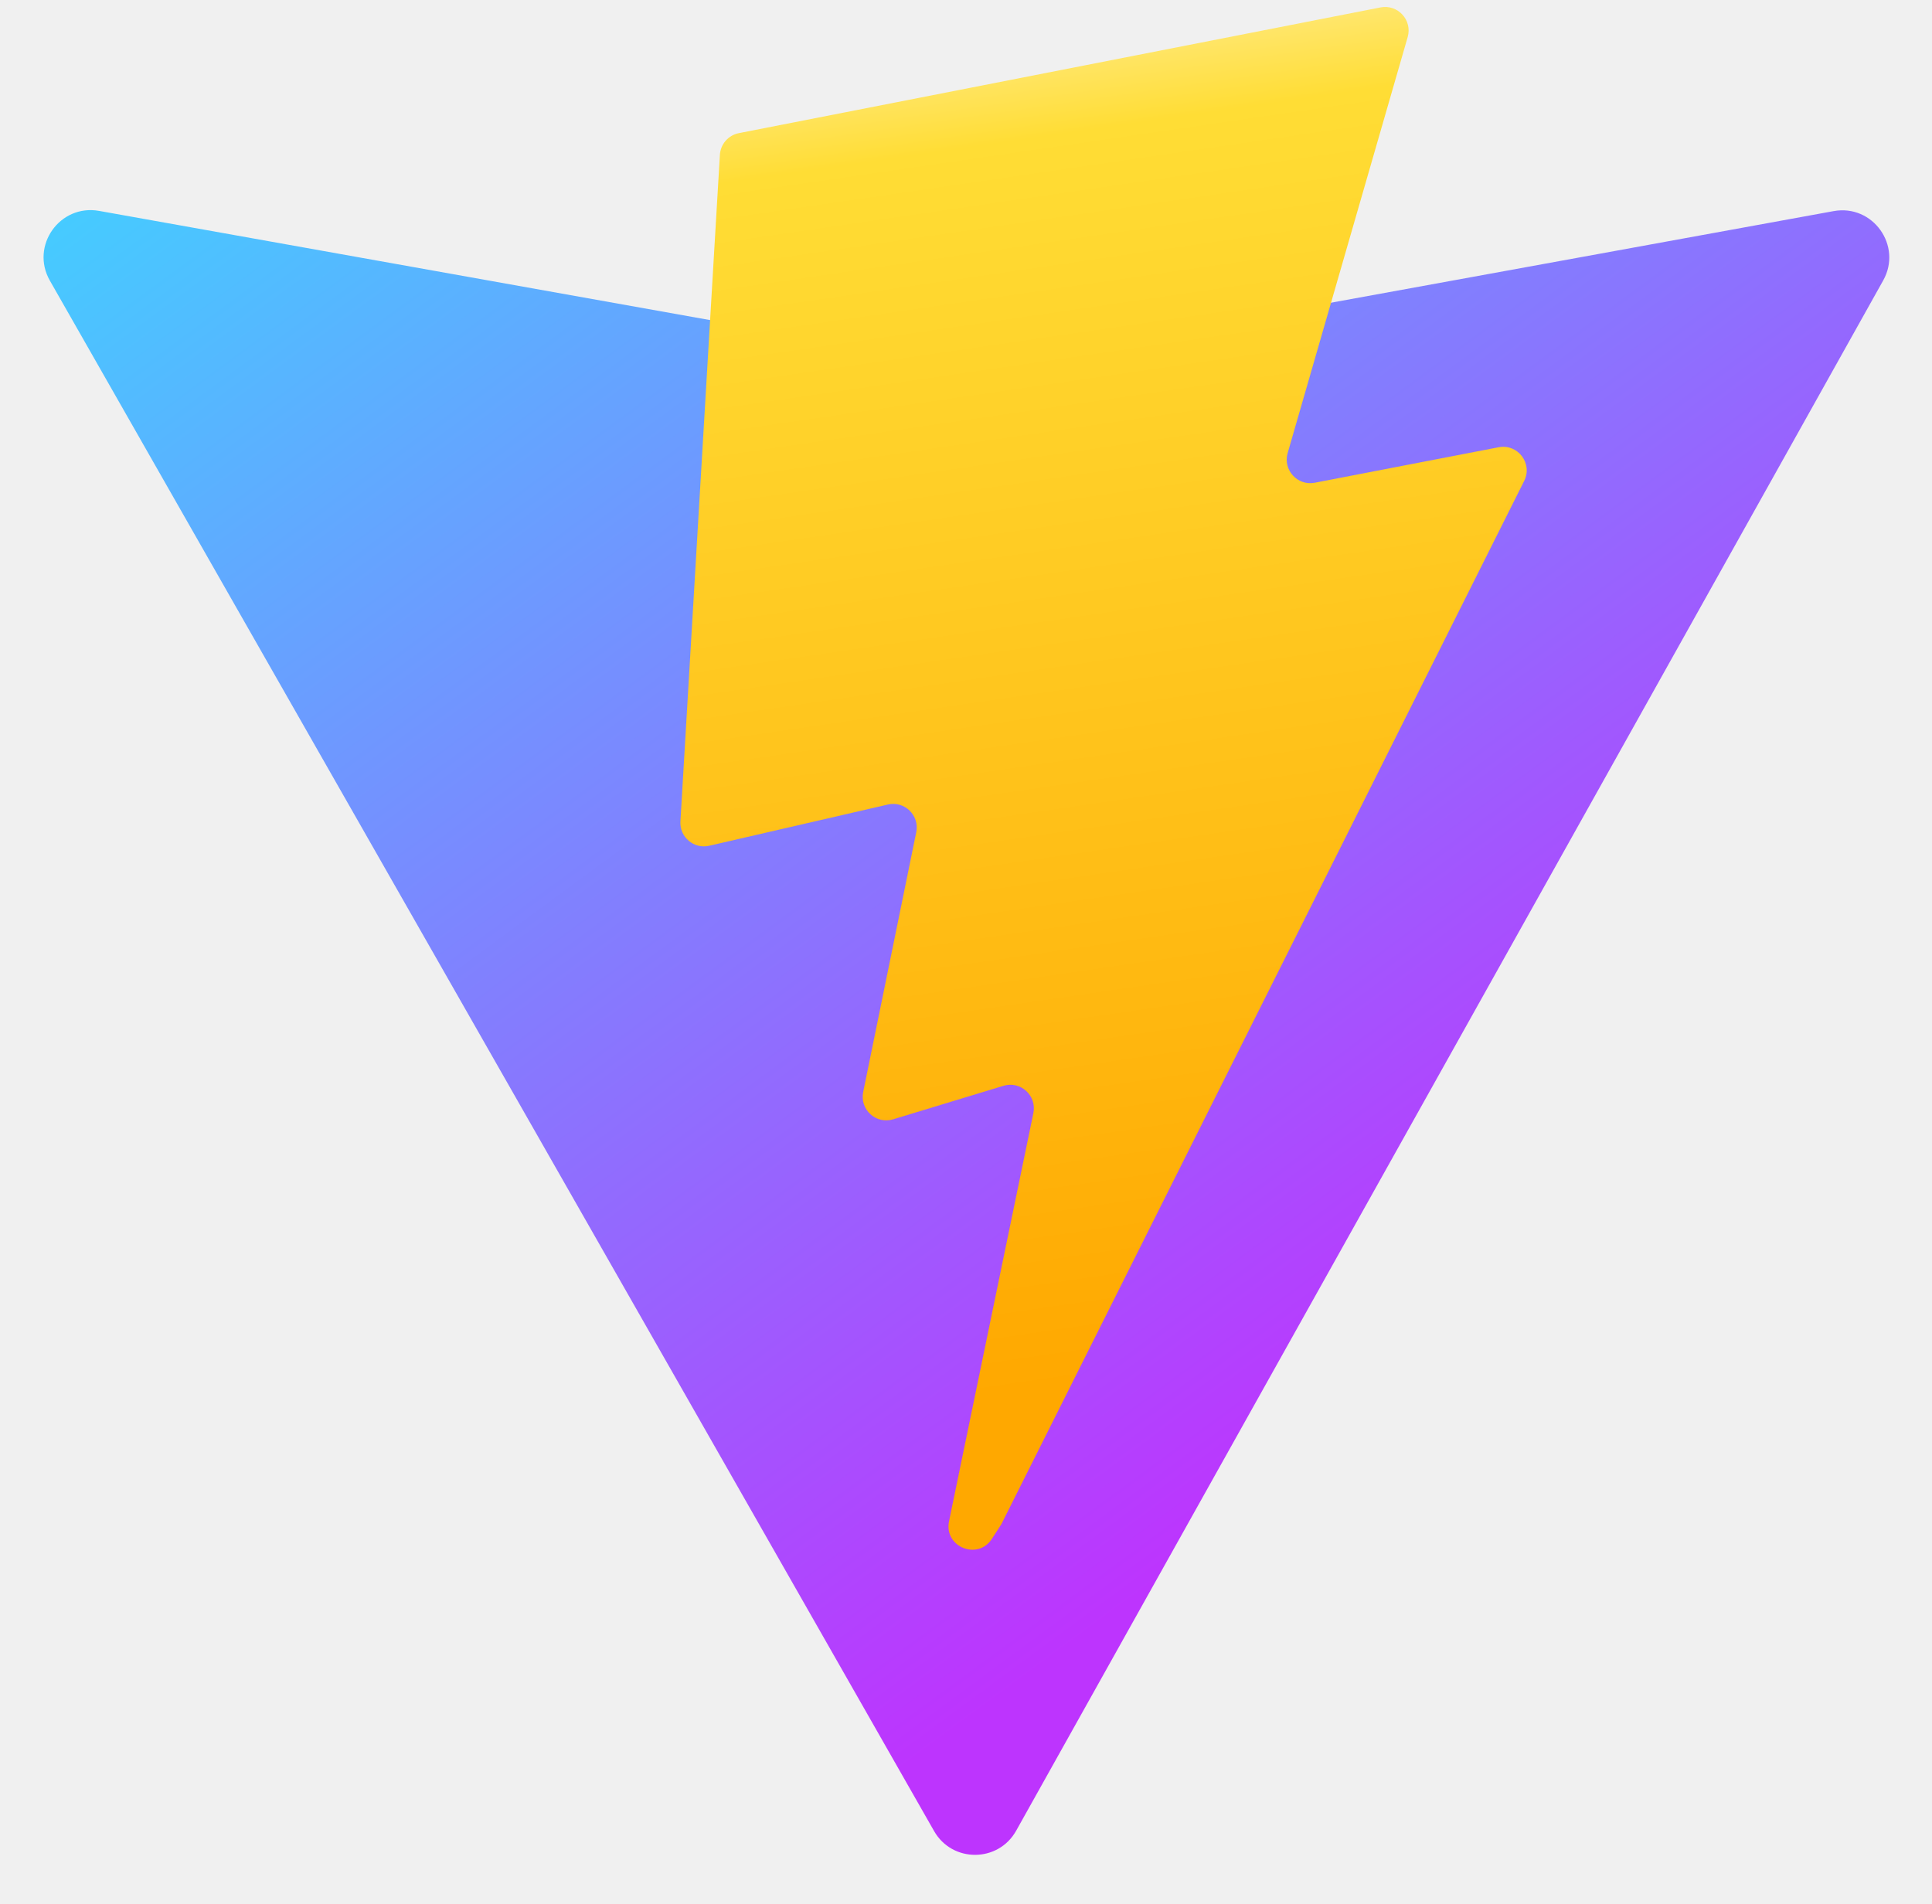
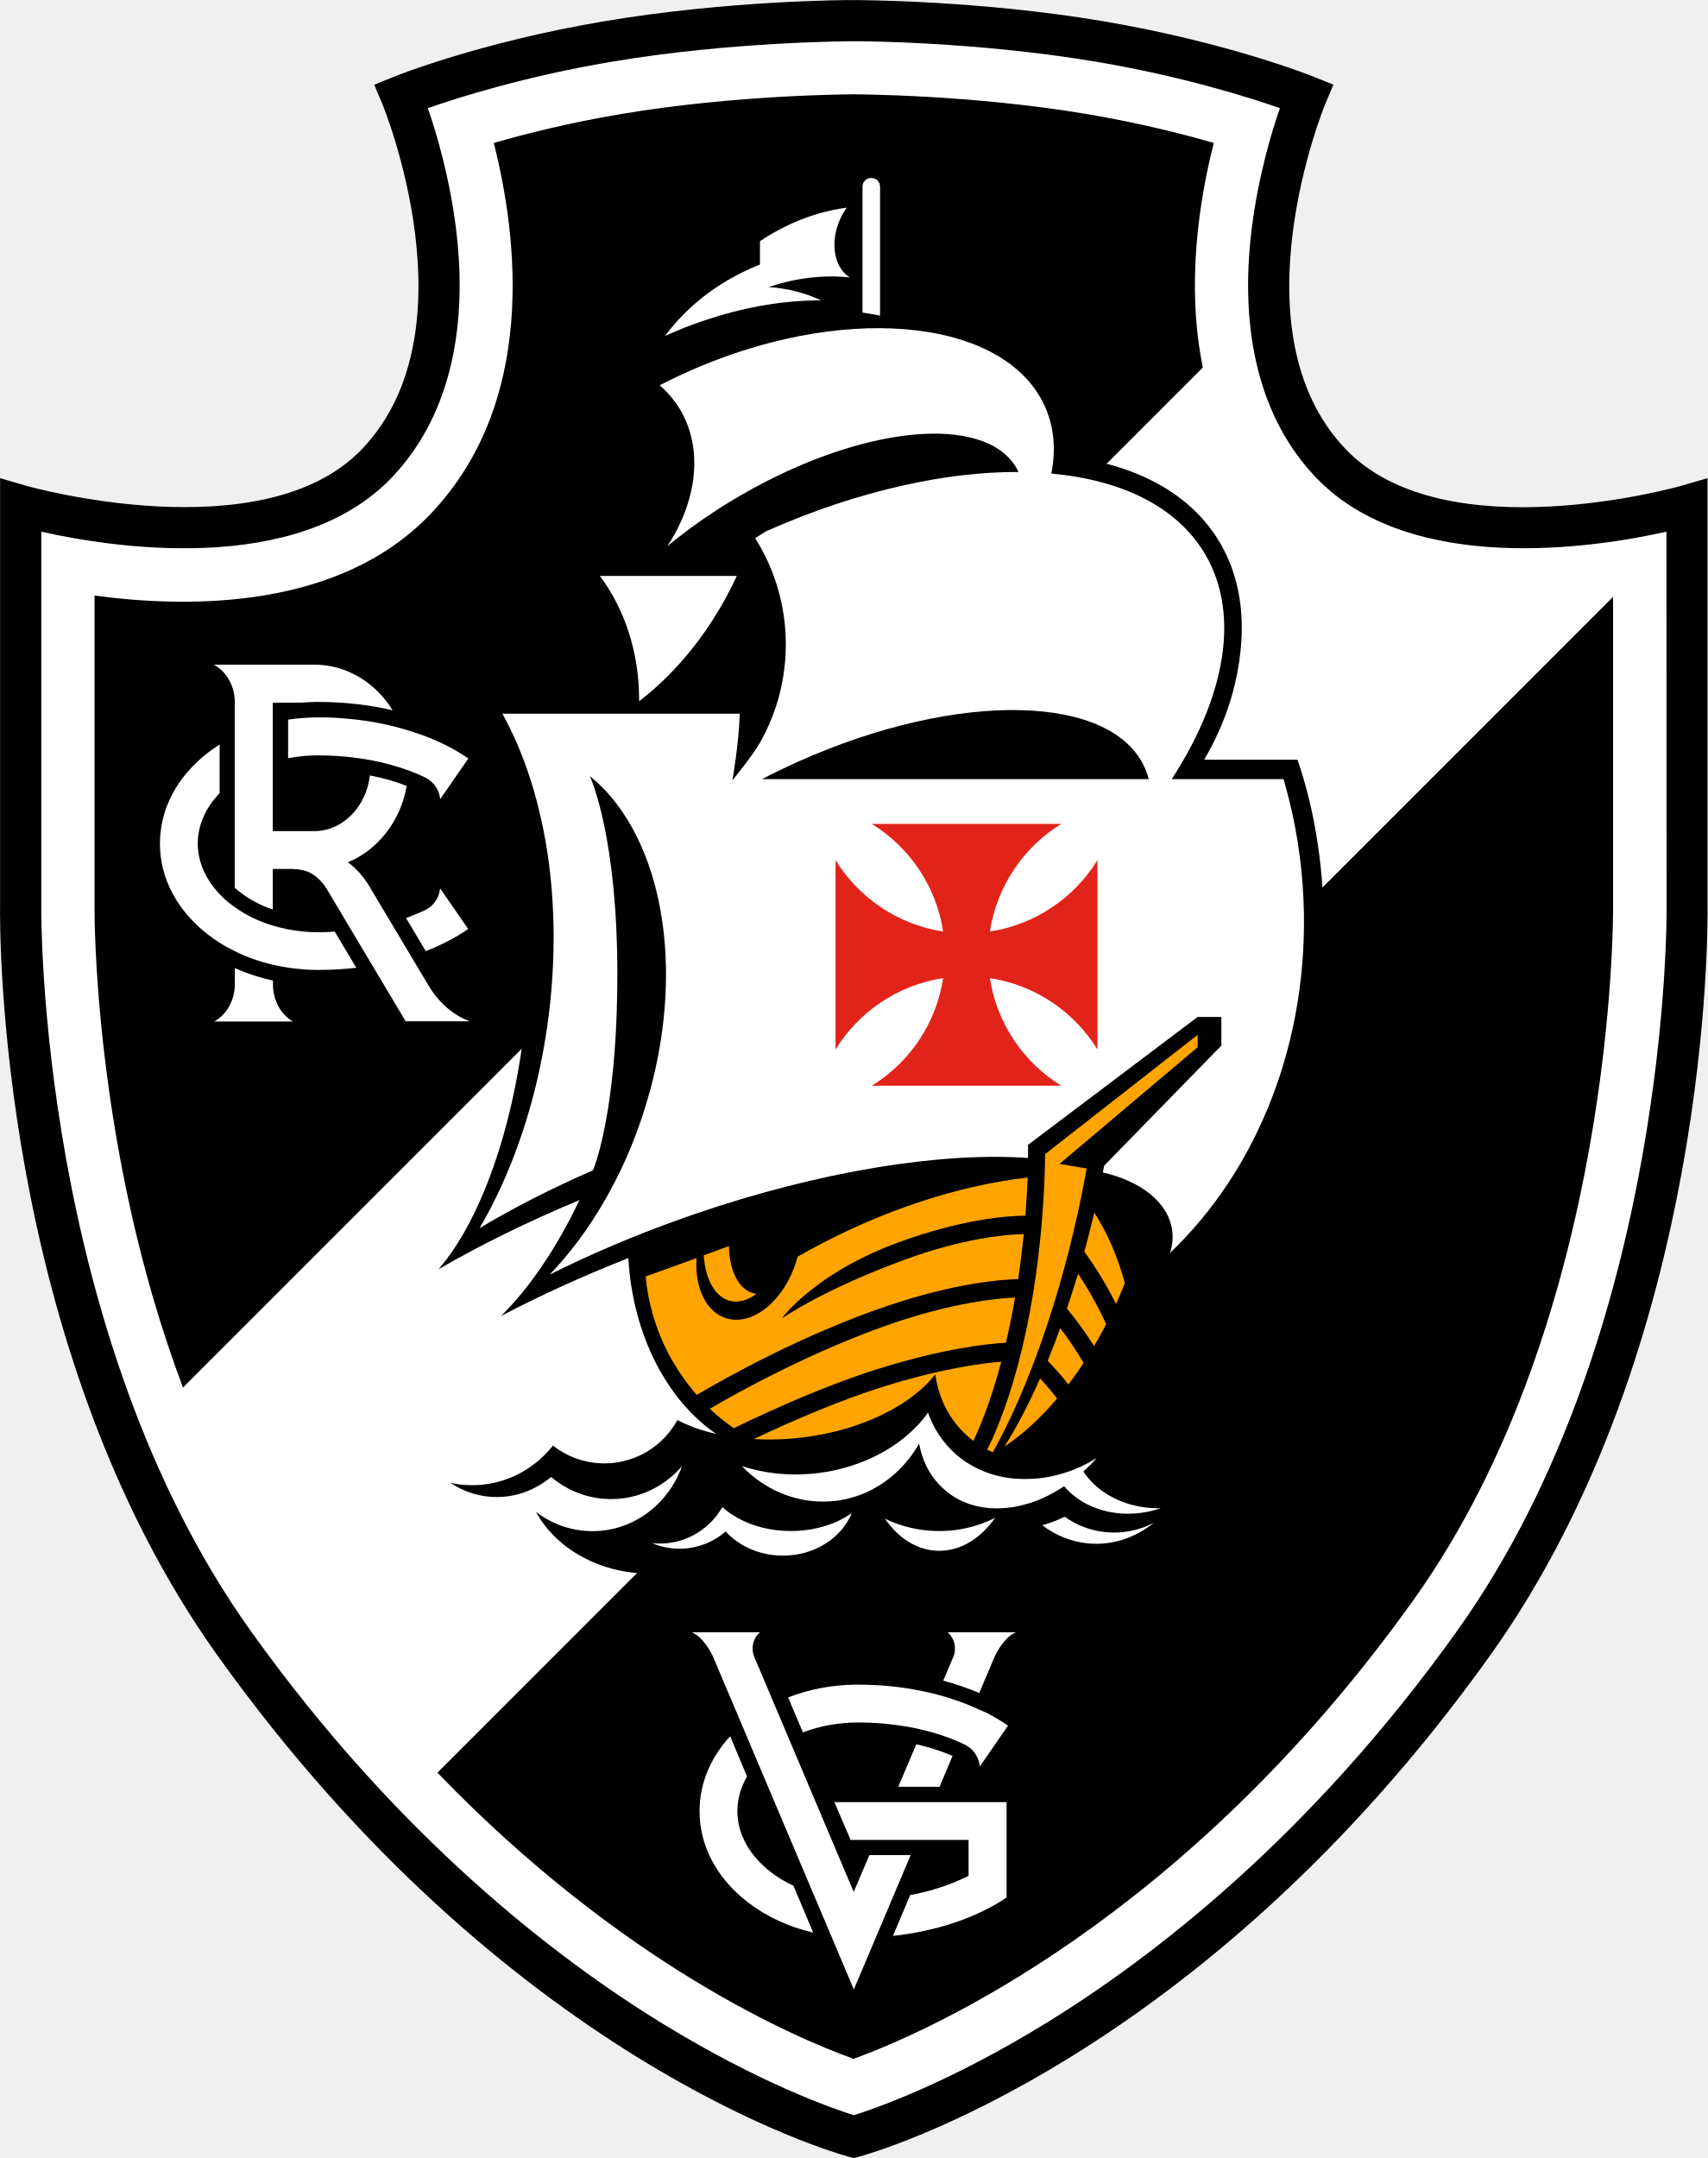
- <svg xmlns="http://www.w3.org/2000/svg" width="410" height="404" viewBox="0 0 410 404" fill="none">
-   <path d="M399.641 59.525L215.643 388.545C211.844 395.338 202.084 395.378 198.228 388.618L10.582 59.556C6.381 52.19 12.68 43.267 21.028 44.759L205.223 77.682C206.398 77.892 207.601 77.89 208.776 77.676L389.119 44.806C397.439 43.289 403.768 52.143 399.641 59.525Z" fill="url(#paint0_linear)" />
-   <path d="M292.965 1.574L156.801 28.255C154.563 28.694 152.906 30.59 152.771 32.866L144.395 174.33C144.198 177.662 147.258 180.248 150.51 179.498L188.42 170.749C191.967 169.931 195.172 173.055 194.443 176.622L183.18 231.775C182.422 235.487 185.907 238.661 189.532 237.56L212.947 230.446C216.577 229.344 220.065 232.527 219.297 236.242L201.398 322.875C200.278 328.294 207.486 331.249 210.492 326.603L212.5 323.5L323.454 102.072C325.312 98.365 322.108 94.137 318.036 94.923L279.014 102.454C275.347 103.161 272.227 99.746 273.262 96.158L298.731 7.867C299.767 4.273 296.636 0.855 292.965 1.574Z" fill="url(#paint1_linear)" />
-   <defs>
-     <linearGradient id="paint0_linear" x1="6" y1="33" x2="235" y2="344" gradientUnits="userSpaceOnUse">
-       <stop stop-color="#41D1FF" />
-       <stop offset="1" stop-color="#BD34FE" />
-     </linearGradient>
-     <linearGradient id="paint1_linear" x1="194.651" y1="8.818" x2="236.076" y2="292.989" gradientUnits="userSpaceOnUse">
-       <stop stop-color="#FFEA83" />
-       <stop offset="0.083" stop-color="#FFDD35" />
-       <stop offset="1" stop-color="#FFA800" />
-     </linearGradient>
-   </defs>
+ <svg xmlns="http://www.w3.org/2000/svg" version="1.1" id="svg2" x="0" y="0" viewBox="0 0 1187.1 1500" style="enable-background:new 0 0 1187.1 1500" xml:space="preserve">
+   <style>.st0{fill:#fff}.st2{fill:#ffa400}</style>
+   <g id="g14">
+     <g id="g20" transform="translate(539.16 323.363)">
+       <path id="path22" d="M647.9 306.5V9l-18.2 5.3c-1.6.5-164.6 46.4-233.3-25.4-78.7-82.2-14.9-238.5-14.2-240.1l5.6-13.3-13.4-5.4c-2.4-1-59.8-23.9-145.9-38.6-85.7-14.5-168.1-14.8-173.9-14.8h-.2c-3.6-.1-87.1.1-174.1 14.8-86.1 14.6-143.5 37.6-145.9 38.6l-13.4 5.4 5.6 13.3c.7 1.6 64.7 157.7-14.2 240.1-68.6 71.6-231.7 25.9-233.3 25.4L-539.1 9v297.3c-.2 12.4-2.8 305.3 150.9 520.7 201.4 282 429.3 346.1 438.9 348.7l3.7 1 3.7-1c9.6-2.6 237.5-66.7 438.9-348.7 153.7-215.4 151.1-508.4 150.9-520.5" />
+     </g>
+     <g id="g24" transform="translate(498.812 228.166)">
+       <path id="path26" class="st0" d="M483.9 883.9c-159.4 223.2-339.4 300.9-389.3 319-39.6-14.2-160.7-65.5-289.3-198.9l817.3-817.3v215.6c0 2.9 2.1 284.5-138.7 481.6m-917-481.5V185.8c67.6 9.1 170.4 9.2 233.3-56.4 74.5-77.8 61-191.9 44.3-258.2 22.5-6.5 52.4-14 87.2-19.9 81.1-13.8 162-13.9 163.1-13.9.8 0 81.9.1 163 13.9 34.8 5.9 64.7 13.4 87.2 19.9-10.3 40.5-19.3 99-7.6 156.1l-709 709c-62.7-166-61.5-331.7-61.5-333.9m1092.8-261c-48 10.8-177.4 31.5-243.6-37.6-38.3-40-53.8-99.9-44.7-173.1 4.5-36.1 13.7-66.8 19.6-83.7-21.3-7.4-67.3-22-126.9-32.1-84.7-14.4-168.9-14.5-169.3-14.4-1.7 0-85.2.1-169.3 14.4-59.6 10.1-105.6 24.7-126.9 32.1 5.9 16.9 15.1 47.7 19.6 83.7 9.1 73.2-6.4 133.1-44.7 173.1-66.2 69.2-195.6 48.4-243.6 37.6v260.3c-.1 3.2-2.6 296.3 145.6 503.8 102.3 143.2 212.3 227.6 286.6 273.1 68.2 41.8 119 59.2 132.7 63.5 13.9-4.4 65.4-22 133.9-64.2 74-45.5 183.6-129.7 285.5-272.5 148.4-207.7 145.7-500.7 145.6-503.6l-.1-260.4z" />
+     </g>
+     <g id="g28" transform="translate(468.348 304.307)">
+       <path id="path30" class="st0" d="M360 422.1v-1.8c-.1.1-.2.1-.3.2l.3 1.6z" />
+     </g>
+     <g id="g32" transform="translate(373.412 267.141)">
+       <path id="path34" class="st0" d="M-26 647.5s.3-.2.7-.4c-.2.1-.3.1-.5.2l-.2.2" />
+     </g>
+     <g id="g36" transform="translate(465.766 339.488)">
+       <path id="path38" d="M349.5 208.7c0-.1 0 0 0 0" style="fill:#140000" />
+     </g>
+     <g id="g40" transform="translate(410.628 190.815)">
+       <path id="path42" class="st0" d="M125.3 1110.5c-15-11.6-23.3-26.6-23.3-42.4 0-8.4 2.3-16.5 6.7-24.1L97 1016c-13.8 15-21.3 33-21.3 52.1 0 24.1 11.9 46.6 33.5 63.3 13 10 28.6 17.2 45.5 21.1L141 1120c-5.7-2.7-10.9-5.8-15.7-9.5" />
+     </g>
+     <g id="g44" transform="translate(435.574 220.172)">
+       <path id="path46" class="st0" d="m226.8 932.4-6.6 15.6c8.7 2.4 17.1 5.3 25 8.6l10.9-25.7c4.2-8.6 9.9-14.9 14.8-16.5h-47.7c4.8 4.1 6.5 11.1 3.9 17.4-.2.2-.2.4-.3.6" />
+     </g>
+     <g id="g48" transform="translate(429.795 193.153)">
+       <path id="path50" class="st0" d="M203.3 1096.3h-28.7l-10.9 25.6-68.8-162.6c-.1-.1-.1-.3-.2-.4v-.1c-2.7-6.3-1-13.3 3.9-17.4H50.9c4.9 1.6 10.6 7.9 14.8 16.5l98.1 231.8 39.5-93.4z" />
+     </g>
+     <g id="g52" transform="translate(438.393 213.475)">
+       <path id="path54" class="st0" d="M238.2 973c-7.8-3.4-16.2-6.2-25-8.6-3.4-.9-6.9-1.7-10.4-2.4-14.2-3-29.3-4.5-44.7-4.5h-1.2c-16.7.1-32.8 3.2-47.4 8.9l10.3 24.3c11.7-4.5 24.8-6.9 38.3-6.9h.7c11.5 0 22.8 1.1 33.5 2.9 3.6.6 7.1 1.4 10.6 2.2 8.9 2.1 17.4 4.9 25.1 8.3 1.4.6 4.4 2 4.4 2 1.7.9 3.4 2.1 4.9 3.5 3.1 3.1 4.9 7.1 5.4 11.1.1.4.1.6.1.6l4.6-6.7 15-21.7c-4.5-3.1-9.4-6-14.5-8.7-3.2-1.3-6.4-2.9-9.7-4.3" />
+     </g>
+     <g id="g56" transform="translate(433.196 207.644)">
+       <path id="path58" class="st0" d="M217.1 1008.4c-4.3-1.4-8.7-2.6-13.3-3.6l-12.5 29.5H220l9-21.4c-3.8-1.7-7.8-3.2-11.9-4.5" />
+     </g>
+     <g id="g60" transform="translate(421.56 195.239)">
+       <path id="path62" class="st0" d="M169.8 1083.7h82v24.9c-11.8 6-25.6 10.6-40.6 13.4l-12 28.4c30.1-3.3 57.9-12.5 78.7-26.5l.3-.2v-66.3H158.5l11.3 26.3z" />
+     </g>
+     <g id="g64" transform="translate(369.09 320.227)">
+       <path id="path66" class="st0" d="M-43.6 325.5c-8.7 6-18.7 11.2-29.5 15.4-4.2-7.1-9.1-15.3-13.7-23 4.2-1.5 12.9-5.3 13.7-5.7.1-.1.2-.1.2-.1 1.6-.9 3-1.9 4.3-3.2 3.1-3.1 4.9-7 5.4-11 .1-.4.1-.6.1-.6l19.5 28.2z" />
+     </g>
+     <g id="g68" transform="translate(348.591 319.786)">
+       <path id="path70" class="st0" d="M-126.9 328.2h-.4c-7.2 0-14.3-.7-21-2-3.6-.7-7.1-1.6-10.6-2.6-9.7-2.9-18.6-7.2-26.4-12.8-.8-.6-1.7-1.2-2.5-1.8-3-2.3-5.7-4.7-8.1-7.3-9.8-10.3-15.2-22.5-15.2-35.1 0-12.6 5.3-24.8 15.2-35.1v-33.8c-2.8 1.8-5.4 3.6-8 5.6-21.6 16.7-33.5 39.1-33.5 63.3 0 24.1 11.9 46.6 33.5 63.3 2.6 2 5.3 3.9 8 5.6 3.4 2.2 6.9 4.1 10.6 5.9 8.2 4.1 17.1 7.2 26.4 9.4 3.5.8 7 1.5 10.6 2 6.7 1 13.7 1.6 20.7 1.6h.4c8.9 0 17.7-.5 26.3-1.5l-15-25.2c-3.7.4-7.3.5-11 .5" />
+     </g>
+     <g id="g72" transform="translate(337.062 314.855)">
+       <path id="path74" class="st0" d="M-173.8 358.1v11.1c0 11.5-5.9 21.4-14.4 26h54.8c-8.2-4.7-13.9-14.5-13.9-25.7v-2.8c-9.3-2-18.1-4.9-26.5-8.6" />
+     </g>
+     <g id="g76" transform="translate(363.629 312.495)">
+       <path id="path78" class="st0" d="M-65.8 372.4c-.1-.1-37.8-63.3-39.5-66.2-2.1-3.9-8-13.4-16.5-19.3 20.9-8.7 36.7-28.7 40.9-53.1-7.9-3.1-16.5-5.6-25.6-7.3-2.5 21.8-18.9 38.7-38.6 38.7H-174v-89.3h19.9c3.3-.3 6.7-.4 10.1-.5h1.6c17.8 0 35.3 2 51.7 5.8-11.7-19.1-31.8-31.7-54.4-31.7H-215c8.6 4.6 14.6 14.5 14.6 26.1v129c1.3 1.1 2.6 2.3 4 3.3 6.5 5 14.1 9 22.4 11.8v-28.2h12.8s7.5-.1 12.9 2.5c6.5 3.2 10.9 9.8 11.7 11.2l55 92.2h44.7c-10.6-3.6-21.4-12.4-28.9-25" />
+     </g>
+     <g id="g80" transform="translate(369.097 343.623)">
+       <path id="path82" class="st0" d="m-43.5 183.6-19.6 28.3c-.4-4.2-2.2-8.3-5.4-11.5-1.4-1.4-3-2.6-4.7-3.4l-1.6-.8c-3.3-1.6-6.8-3-10.3-4.3-8.3-3-17.2-5.5-26.6-7.2-3.6-.7-7.2-1.2-10.9-1.7-7.9-1-16.1-1.5-24.4-1.6h-.7c-7.2 0-14.3.7-21.1 2v-26.8c3.2-.5 6.4-.9 9.7-1.1 3.4-.3 6.7-.4 10.1-.5h1.2c7.8 0 15.5.4 23.1 1.2 12 1.2 23.7 3.4 34.7 6.5 4.2 1.2 8.3 2.5 12.4 3.9 12.6 4.4 24.2 10.1 34.1 17" />
+     </g>
+     <g id="g84" transform="translate(456.824 261.595)">
+       <path id="path86" d="M313.2 681.1c7.8-12.7 14.9-26.7 21-41.7 48.4-31.3 92-86.6 114.2-157.2 24.1-76.8 16.3-159.3-3.2-215.7h-64.9c7.8-13.3 13.9-27 18.1-40.7 1.3-4 2.4-8.1 3.3-12.1 9.6-40.7 5.4-80-19-110.5-22.9-28.5-59.2-43-96.5-47.3 2.3-15.5-1.3-28.6-7.3-42.2-7.4-17.1-21-30.4-39.1-40-.7-.4-1.5-.8-2.2-1.2-19.2-9.6-43.3-15.1-70.5-16.2v-89.1c-.4-9.6-8.4-17.3-18.2-17.3-9.8 0-17.7 7.7-18.2 17.3-.1.3 0 1.9 0 2.4h-.1c-10.6 1.7-21.4 4.6-32.2 8.6-14.4 5.6-27.6 12.8-39.1 21.2v14.1c-4.6 2.6-9.1 5.4-13.3 8.3C36.9-72 .5-46.2-13.9-9.3c6.4-3.3 16.4-9 40.3-17.4 32.2-11.3 65.9-16 80.1-13.1-30.2 4.9-62.1 14.2-94 28 0 0-27.7 13.2-29.2 14 1.5.9 2.9 1.9 4.2 3 1.8 1.4 3.6 2.9 5.3 4.5C7.8 24.3 14 45.1 11.9 67.1c-1.4 15-6.7 30.6-15.6 45.1-3.1 5.1-6.7 10-10.7 14.7h-48.7c7.9 6.8 14.9 15.1 20.5 24.5l.9 1.5c5.7 9.9 10.1 21 12.8 32.9 2.5 11.4 3.5 23.6 2.7 36h-107.6c3.4 3.7 6.6 7.8 9.6 12.5 9.1 13.8 16.8 31.9 22.6 53.1 3 10.9 5.5 22.5 7.5 34.9 5.2 32.5 6.8 69.8 3.9 109.1-6.2 82.4-30.6 153.1-61.7 189.2 29-16.8 62-33.1 97.9-48-16 33.6-35 61.4-54.5 80.5 27.2-14.2 56.9-27.8 88.5-40.2 3 53.4 27 99 61.1 122.2-3.4-.8-6.7-1.6-9.8-2.6-3.4-1-6.7-2.2-9.8-3.6-2.6-1-5.1-2.2-7.4-3.4-9.8 17.9-28.9 30.1-50.7 30.1-8.6 0-16.7-1.9-24-5.2-4.2-1.9-8.2-4.4-11.8-7.2-2.9 3.7-6.2 7.1-9.9 10.3-.4.4-.8.7-1.3 1.1-2.7 2.2-5.6 4.2-8.5 6-3.7 2.2-7.5 4.1-11.4 5.5-13 5-27.1 5.9-40.2 3 9.4 6.3 20.5 9.9 32.3 9.9 5.1 0 10.1-.7 14.9-2 2.2-.6 4.4-1.3 6.5-2.2 5.9-2.4 11.4-5.7 16.3-9.8 11.4 9.6 25.9 15.4 41.7 15.4 19.6 0 37.2-8.8 49.3-22.9-9.4 26.4-33.8 45.2-62.3 45.2-14.6 0-28.2-5-39.2-13.4 13.8 25.4 44.1 42.9 79.2 42.9 18.9 0 36.5-5.1 50.8-13.9 12.5 10 29.6 16.1 48.3 16.1 21.7 0 41.1-8.2 53.9-21 11.8 10.3 26.9 16.4 43.3 16.4 22.4 0 42.2-11.5 54.9-29.3 17.3 12.4 39.5 19.8 63.7 19.8 39.5 0 73.6-19.8 90-48.5-8.8 3.1-18.4 4.8-28.5 4.8-28.4 0-53.1-13.4-65.7-33.1-14.4 7.9-30.1 11.5-45.1 10.9-5.9-.2-11.7-1.2-17.3-2.8 25.1-13.2 49.8-37.9 69.9-70.5" />
+     </g>
+     <g id="g88" transform="translate(402.707 362.726)">
+       <path id="path90" class="st0" d="M93.1 67.7c6.3-9.9 11.8-20 16.4-30.1H14.3C31.2 60 41.6 90.2 41.6 123.5v1.2c18.8-14.4 36.6-33.7 51.5-57" />
+     </g>
+     <g id="g92" transform="translate(399.827 403.14)">
+       <path id="path94" class="st0" d="M81.4-177.4c4-1.5 8-2.9 12.1-4.2 26.6-8.6 52.9-12.8 77.4-12.8-10.8-5.1-23.1-8.3-36.2-9.2 19.2-6.6 38.6-8.6 56.4-6.7-6.1-3.6-9.7-10.4-10.6-18.6-.8-7 .5-15 4.1-22.7 1.2-2.6 2.6-4.9 4.2-7.2-14.5 1.9-29.4 6.4-43.8 13.7-5.8 2.9-11.3 6.1-16.5 9.6v16.2c-.6.2-1.2.5-1.7.7-6.9 2.8-13.8 6.2-20.5 10.1-4.6 2.7-9 5.6-13.1 8.6l-.9.6c-11.8 8.8-21.9 18.9-29.8 29.7 2.8-1.3 5.6-2.5 8.5-3.7 3.4-1.5 6.9-2.9 10.4-4.1" />
+     </g>
+     <g id="g96" transform="translate(425.607 422.072)">
+       <path id="path98" class="st0" d="M186.2-292.3c0-3.4-2.7-6.1-6.1-6.1s-6.1 2.7-6.1 6.1v87.5c4.2.6 8.2 1.3 12.2 2.1v-89.6z" />
+     </g>
+     <g id="g100" transform="translate(409.39 340.776)">
+       <path id="path102" class="st0" d="M120.3 200.8c8.2-4.3 16.8-8.4 25.5-12.3 111.7-49.9 219.7-47.2 241.3 5.9.9 2.1 1.6 4.3 2.1 6.4H120.3zm376.5 83.8c-1.2-28-5.7-54.9-12.9-80.4-.3-1.1-.6-2.3-1-3.4h-77.7c20-30.8 32.3-61.6 35.6-89.9 2.8-24.1-.9-46.5-12-65.8-19.3-33.4-57.9-52.2-107.3-56.7 3.1-15.8 2.1-31.1-3.8-45.1-25.7-61.2-133.6-74.2-241.1-29.1-9.4 4-18.6 8.3-27.4 12.8 4.4 3.8 8.3 8.1 11.7 13C71-45.4 74.7-28 72.8-9.9 72.5-6.4 71.9-3 71.1.5c-2.8 12.9-8.4 26-16.5 38.3C64.9 30.4 76 22.1 87.9 14.4c2.7-1.8 5.5-3.6 8.3-5.3 5.9-3.6 11.9-7.1 18.1-10.5 84.4-46 165.8-50.7 184.4-11.3-25.1-.1-52.3 3-80.8 9.5-30.5 6.8-62.5 17.4-94.7 31.7-2.6 1.6-5.1 3.2-7.6 4.8 13.5 21.4 21.3 46.7 21.3 73.8 0 14.8-2.3 29.1-6.6 42.5-2.9 8.9-6.6 17.4-11.1 25.4-5.4 9.6-19.4 26.6-19.4 26.6s4.4-24.7 5.1-46.3h-165c3.7 6.8 7.7 14.9 10.9 22.5 8.5 20.1 15 42.6 19.2 66.9 6.4 37 7.4 78.1 2 120.9-2.3 18.2-5.7 35.8-10 52.7-9 35.3-22 67.3-38 94.6 23.5-14.1 50-27.6 78.8-40.2.3-.7.6-1.5.9-2.2.1-.2.1-.4.2-.6 0-.1 0-.1.1-.2 3.8-10.7 15.8-51.4 15.8-133.3 0-94.3-17.9-134.9-19-137.4v-.1c0-.1-.1-.1-.1-.2 13.5 10.9 24.6 25.6 33.1 43 2.1 4.3 4 8.7 5.8 13.4 16.7 43.3 19.1 100.2 3.8 158.9-.5 2-1.1 4.1-1.7 6.1-.7 2.6-1.5 5.3-2.3 7.9-3 9.8-6.4 19.2-10.1 28.4-.8 2-1.7 4.1-2.6 6.1-14.2 32.6-32.9 60.8-54 82.7 27.8-13.9 58.5-27.1 91.2-38.7 2.8-1 5.6-2 8.5-3 88.6-30.5 172.8-43.6 232.9-39.4V455l117.9-88.9h16.5V386l-81.5 83.5-.9 4.7c26.4 6 45.5 20.7 48.2 40.2.7 5.3.2 10.6-1.5 15.7 60.3-57.3 97.1-146.7 92.8-245.5" />
+     </g>
+     <g id="g104" transform="translate(433.727 237.62)">
+       <path id="path106" class="st0" d="M219.2 826.6c-13.6 0-26.4-3.1-37.7-8.6 9.2 13.4 22.1 21.9 36.6 22.3 13.5.4 26-6.2 35.7-17.4 1.5-1.7 2.9-3.5 4.2-5.4-2.9 1.4-5.8 2.7-8.9 3.8-9.2 3.4-19.3 5.3-29.9 5.3" />
+     </g>
+     <g id="g108" transform="translate(456.563 237.466)">
+       <path id="path110" class="st0" d="M312.1 827.5c-10.5-1-20.2-4.8-28.5-10.7-5.1 2.5-10.4 4.5-15.6 5.9 9 6.9 19.8 11.4 31.5 12.6 16.9 1.7 33.1-3.8 46.1-14.3-10.2 5.3-21.7 7.7-33.5 6.5" />
+     </g>
+     <g id="g112" transform="translate(450.867 243.763)">
+       <path id="path114" class="st0" d="M288.9 789.3c4.3 5 9.6 9.1 15.4 12.2 14.9 7.8 33.7 9.2 51.8 3.1-15.3.3-29.6-4-40.8-12.1-5.1-3.7-9.6-8.2-13-13.4 3.2-2.9 6.2-5.9 9.2-9.3-3.7 2.2-7.4 4.2-11.2 6-5.5 2.5-11.1 4.4-16.8 5.8-3.8 1-7.6 1.7-11.5 2.1-1.6.2-3.3.4-4.9.4-4.6.3-9.2.2-13.7-.2-1.1-.1-2.3-.2-3.4-.4-14.9-2.2-28.7-8.6-39.5-19.4-4.5-4.5-8.2-9.5-11.2-14.8-1.4-2.4-2.6-4.9-3.6-7.5-.5-1.2-1-2.4-1.4-3.7-2.2 3.2-4.7 6.2-7.5 9.1-7.6 8-17 15-27.8 20.5-2.8 1.4-5.7 2.8-8.7 4-3.2 1.3-6.5 2.5-10 3.6-3.7 1.2-7.5 2.2-11.4 3-3.5.8-7 1.3-10.6 1.8-16.6 2.1-32.5.9-46.9-2.9-2.2-.6-4.4-1.2-6.5-1.9 2.1 2.2 4.3 4.3 6.6 6.2 16.3 13.6 37.2 20.6 59 17.9 4.2-.5 8.2-1.4 12.1-2.6.5-.1 1-.3 1.6-.5 3.6-1.1 7.1-2.6 10.4-4.3.6-.3 1.3-.6 1.9-1 13.1-7.1 24-18 31.6-31.3 2.4 12.8 8.3 24.1 17.9 32.2.4.3.8.6 1.1 1 10.6 8.6 24 12.4 38.2 11.7 2.7-.1 5.4-.4 8.1-.8 2.2-.3 4.4-.8 6.6-1.4 5.1-1.2 10.1-3 15.1-5.3 4.7-2.2 9.3-4.8 13.8-7.8" />
+     </g>
+     <g id="g116" transform="translate(406.085 239.395)">
+       <path id="path118" class="st0" d="M106.9 815.8c-4-2.2-7.7-4.8-10.8-7.6-1.4 2.3-2.9 4.6-4.6 6.7-9.3 11.4-23.2 18.6-38.8 18.6-1.9 0-3.7-.1-5.5-.3 5.9 2.5 12.4 3.9 19.1 3.9 12.2 0 23.4-4.5 32.1-12 9.3 10.2 23.7 16.8 39.8 16.8 22.1 0 40.8-12.3 47.9-29.6-11 7.8-25.9 12.5-42.4 12.5-13.8 0-26.6-3.3-36.8-9" />
+     </g>
+     <g id="g120" transform="translate(405.14 269.162)">
+       <path id="path122" class="st2" d="M103 635.2c5.8 1.2 12-.7 17.7-5-.4 0-.8-.1-1.2-.2-10.9-2.3-17.6-15.7-17.9-33l-17.5 6.4c1.1 16.8 8 29.5 18.9 31.8" />
+     </g>
+     <g id="g124" transform="translate(441.08 248.41)">
+       <path id="path126" class="st2" d="M249.1 761.1c24.7-44.3 47.4-108.1 62.1-180.5 1.1-5.6 2.2-11.3 3.2-16.8l-18.9-3.2 96-81.1v-8.6l-105.9 82.8v.1l-.1-.1-.3 13.9c-2.8 78.4-18.3 148-40 191.7l3.9 1.8" />
+     </g>
+     <g id="g128" transform="translate(442.674 249.204)">
+       <path id="path130" class="st2" d="M255.6 756.3c12.4-8.2 24.8-19.5 36.6-33.4-2-2.6-4.1-5.2-6.3-7.8-1.8-2.1-3.7-4.2-5.5-6.2-7.9 17.9-16.2 33.9-24.8 47.4" />
+     </g>
+     <g id="g132" transform="translate(451.452 257.732)">
+       <path id="path134" class="st2" d="M291.3 704.6c3.6-4.8 7.2-9.8 10.6-15-2.9-4.8-6.4-10.3-10-15.6-2-2.9-4.2-5.8-6.3-8.5-2.8 7.8-5.7 15.3-8.7 22.6 3 3.2 6.4 6.8 9.6 10.6 1.6 1.9 3.3 3.9 4.8 5.9" />
+     </g>
+     <g id="g136" transform="translate(454.97 262.987)">
+       <path id="path138" class="st2" d="M305.6 672.7c2.9-4.9 5.8-10 8.4-15.3-2.7-5.9-6.6-13.8-10.9-21.2-2.8-4.9-5.9-9.8-8.6-13.9-2.5 8.3-5.1 16.4-7.7 24.3 3.4 4.2 7.6 9.6 11.6 15.2 2.6 3.6 5 7.4 7.2 10.9" />
+     </g>
+     <g id="g140" transform="translate(458.95 271.015)">
+       <path id="path142" class="st2" d="M321.8 624c.4-1 .8-2 1.2-3.1-4.9-18.6-12.3-35.3-21.2-49-2.2 9.2-4.5 18.3-6.9 27.1 2.6 3.7 9.2 13.1 14.9 23 2.6 4.5 4.9 9.1 7.1 13.3 1.7-3.7 3.3-7.4 4.9-11.3" />
+     </g>
+     <g id="g144" transform="translate(415.103 250.48)">
+       <path id="path146" class="st2" d="M143.5 748.6c7.9-1 15.6-2.5 23-4.3 3.4-.9 6.8-1.9 10.1-2.9 25.8-8.2 46.6-21.3 58.5-36.6 1.8 13.4 7.1 26 16 36.4 1.2 1.4 2.4 2.7 3.7 4 1.2 1.2 2.5 2.4 3.8 3.5l3 2.4c7.3-15.6 13.9-34.2 19.4-55.1-13.8 1.1-42 4.9-81.5 17.2-29.9 9.4-61.7 22.9-90.6 36.6 1.7.1 3.4.2 5.2.2 2.3.1 4.6.1 6.9.1 7.3 0 14.9-.6 22.5-1.5" />
+     </g>
+     <g id="g148" transform="translate(402.244 254.406)">
+       <path id="path150" class="st2" d="M91.2 724.8c5.3 5 10.9 9.6 16.7 13.5 31.5-15.3 67.2-30.8 100.6-41.3 45.3-14.2 76.1-17.4 88.6-18.1 2.3-10 4.5-20.5 6.3-31.4-12.3.5-41.9 3.4-83.9 17.5-55.4 18.9-107.3 47.5-128.3 59.8" />
+     </g>
+     <g id="g152" transform="translate(400.448 256.287)">
+       <path id="path154" class="st2" d="M83.9 713.3c19.5-11.5 74.4-42.4 133.5-62.2 46.7-15.7 78.4-18 90-18.3 1.5-10.2 2.8-20.6 3.9-31.3-12.8.3-42 2.9-82.5 17.7-56.9 20.8-85.5 40.8-85.8 41 0 0 22.7-31.6 81.4-53 43.8-16 74.9-18.4 88-18.5.7-8.7 1.2-17.5 1.6-26.5-47.3 5.4-100.2 22.3-152.1 50.6-2.2 1.2-5.3 3-7.8 4.4l-.9 3c-8.3 27.2-29.9 45.1-48.2 40-14.5-4.1-22.6-21.4-21.2-42L48.4 631c1.6 17.7 6.7 35.9 15.6 53.2 5.7 10.7 12.4 20.5 19.9 29.1" />
+     </g>
+     <g id="g156" transform="translate(440.67 319.879)">
+       <path id="path158" d="M247.5 327.6c4.8-31.6 23.5-58.7 49.6-74.8H165.4c26.1 16.1 44.8 43.2 49.6 74.8-31.6-4.8-58.7-23.5-74.8-49.6v131.6c16.1-26.1 43.2-44.8 74.8-49.6-4.8 31.6-23.4 58.7-49.6 74.8h131.7c-26.1-16.1-44.8-43.2-49.6-74.8 31.6 4.8 58.7 23.5 74.8 49.6V278c-16.1 26.1-43.2 44.8-74.8 49.6" style="fill:#e2231a" />
+     </g>
+   </g>
</svg>
